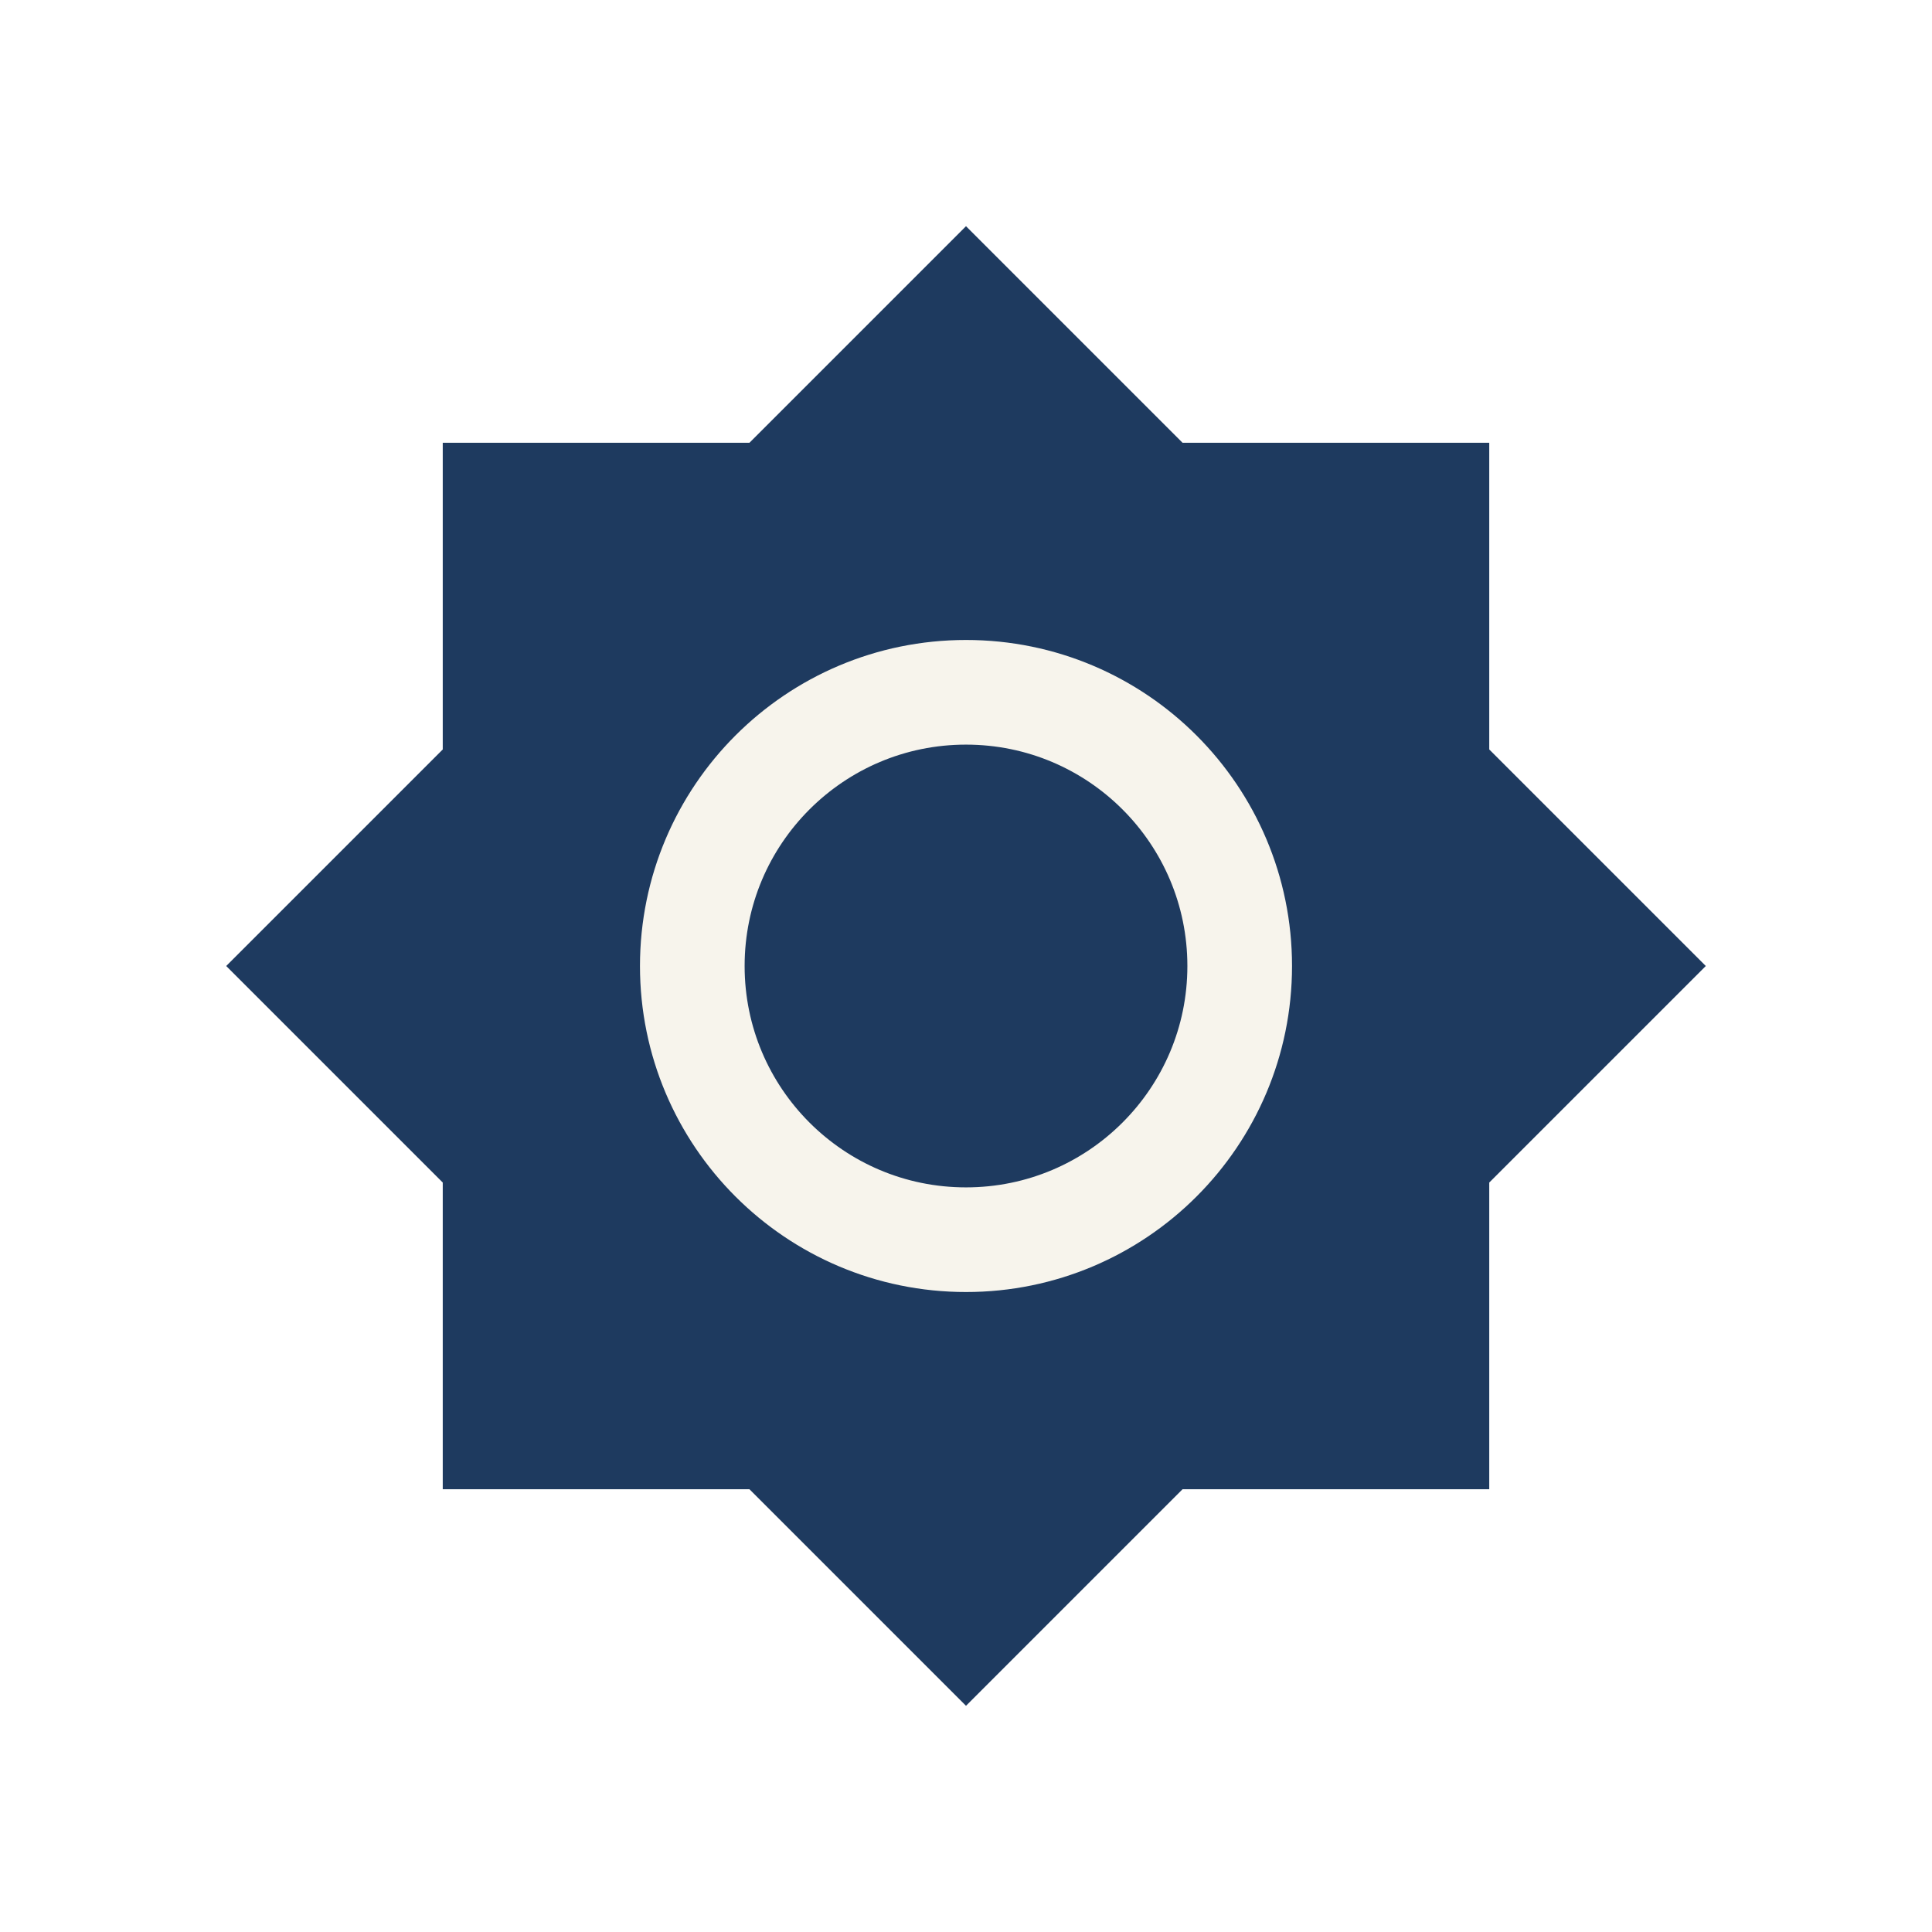
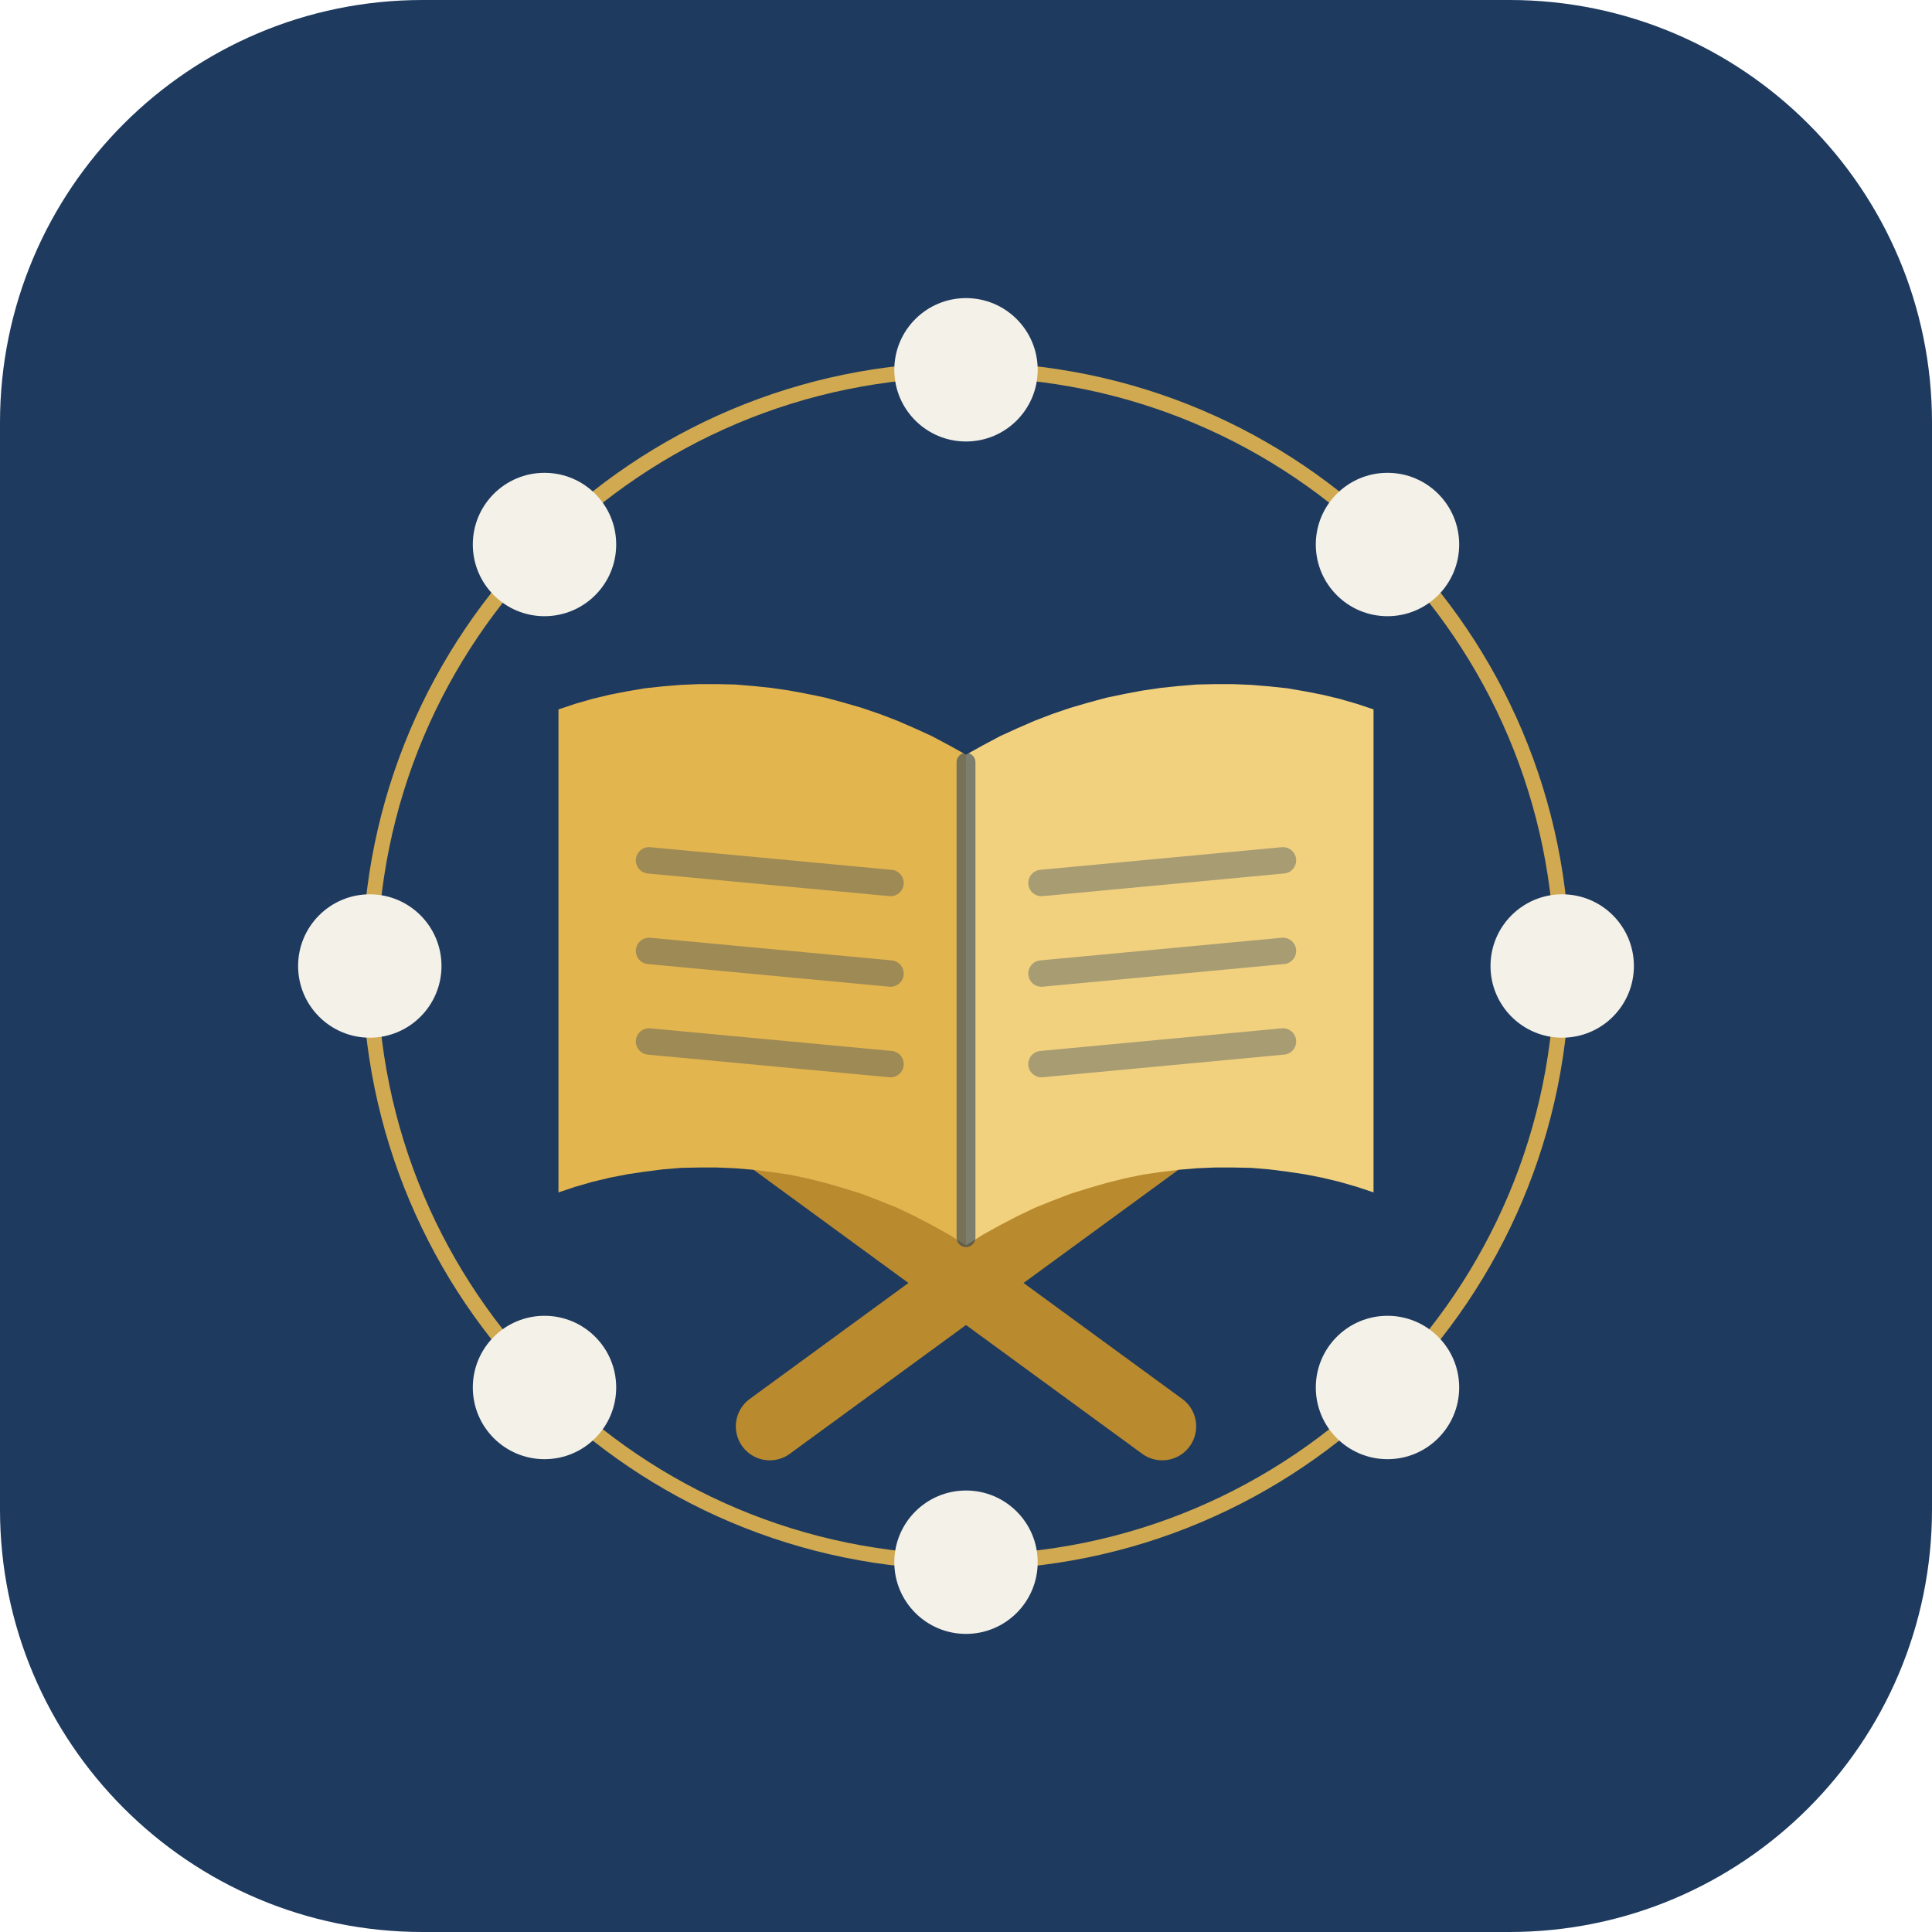
- <svg xmlns="http://www.w3.org/2000/svg" viewBox="0 0 24 24">
-   <polygon points="5.5,5.5 9.31,5.5 12,2.81 14.69,5.5 18.5,5.5 18.5,9.31 21.19,12 18.5,14.69 18.5,18.5 14.69,18.5 12,21.19 9.31,18.5 5.5,18.5 5.5,14.69 2.81,12 5.5,9.31" fill="#1E3A5F" />
-   <circle cx="12" cy="12" r="3.4" fill="none" stroke="#F7F4EC" stroke-width="1.3" />
+ <svg xmlns="http://www.w3.org/2000/svg" viewBox="0 0 512 512">
+   <rect width="512" height="512" rx="112" fill="#1E3A5F" />
+   <circle cx="256" cy="256" r="158" fill="none" stroke="#E3B54F" stroke-width="4" opacity="0.9" />
+   <circle cx="256.0" cy="98.0" r="19" fill="#F4F1E8" />
+   <circle cx="367.7" cy="144.3" r="19" fill="#F4F1E8" />
+   <circle cx="414.0" cy="256.0" r="19" fill="#F4F1E8" />
+   <circle cx="367.7" cy="367.7" r="19" fill="#F4F1E8" />
+   <circle cx="256.0" cy="414.0" r="19" fill="#F4F1E8" />
+   <circle cx="144.3" cy="367.7" r="19" fill="#F4F1E8" />
+   <circle cx="98.0" cy="256.0" r="19" fill="#F4F1E8" />
+   <circle cx="144.3" cy="144.3" r="19" fill="#F4F1E8" />
+   <line x1="204" y1="302" x2="308" y2="378" stroke="#B98A2E" stroke-width="18" stroke-linecap="round" />
+   <line x1="308" y1="302" x2="204" y2="378" stroke="#B98A2E" stroke-width="18" stroke-linecap="round" />
+   <polygon points="256.0,200.0 251.5,197.5 247.0,195.1 242.4,193.0 237.8,191.0 233.1,189.2 228.4,187.6 223.6,186.2 218.8,184.9 214.0,183.9 209.2,183.0 204.4,182.3 199.6,181.8 194.8,181.4 190.0,181.3 185.2,181.3 180.4,181.5 175.6,181.9 170.9,182.4 166.2,183.2 161.6,184.1 157.0,185.2 152.5,186.5 148.0,188.0 148.0,316.0 152.5,314.5 157.0,313.2 161.6,312.1 166.2,311.2 170.9,310.5 175.6,309.9 180.4,309.5 185.2,309.4 190.0,309.4 194.8,309.6 199.6,310.0 204.4,310.6 209.2,311.3 214.0,312.3 218.8,313.5 223.6,314.9 228.4,316.4 233.1,318.2 237.8,320.1 242.4,322.3 247.0,324.7 251.5,327.2 256.0,330.0" fill="#E3B54F" />
+   <polygon points="256.0,200.0 260.5,197.5 265.0,195.1 269.6,193.0 274.2,191.0 278.9,189.2 283.6,187.6 288.4,186.2 293.2,184.9 298.0,183.9 302.8,183.0 307.6,182.3 312.4,181.8 317.2,181.4 322.0,181.3 326.8,181.3 331.6,181.5 336.4,181.9 341.1,182.4 345.8,183.2 350.4,184.1 355.0,185.2 359.5,186.5 364.0,188.0 364.0,316.0 359.5,314.5 355.0,313.2 350.4,312.1 345.8,311.2 341.1,310.5 336.4,309.9 331.6,309.5 326.8,309.4 322.0,309.4 317.2,309.6 312.4,310.0 307.6,310.6 302.8,311.3 298.0,312.3 293.2,313.5 288.4,314.9 283.6,316.4 278.9,318.2 274.2,320.1 269.6,322.3 265.0,324.7 260.5,327.2 256.0,330.0" fill="#F2D17E" />
+   <line x1="172" y1="228" x2="236" y2="234" stroke="#1E3A5F" stroke-width="7.0" stroke-linecap="round" opacity="0.35" />
+   <line x1="172" y1="252" x2="236" y2="258" stroke="#1E3A5F" stroke-width="7.0" stroke-linecap="round" opacity="0.35" />
+   <line x1="172" y1="276" x2="236" y2="282" stroke="#1E3A5F" stroke-width="7.0" stroke-linecap="round" opacity="0.35" />
+   <line x1="340" y1="228" x2="276" y2="234" stroke="#1E3A5F" stroke-width="7.0" stroke-linecap="round" opacity="0.35" />
+   <line x1="340" y1="252" x2="276" y2="258" stroke="#1E3A5F" stroke-width="7.0" stroke-linecap="round" opacity="0.35" />
+   <line x1="340" y1="276" x2="276" y2="282" stroke="#1E3A5F" stroke-width="7.0" stroke-linecap="round" opacity="0.35" />
+   <line x1="256" y1="202" x2="256" y2="328" stroke="#1E3A5F" stroke-width="5.0" stroke-linecap="round" opacity="0.55" />
</svg>
